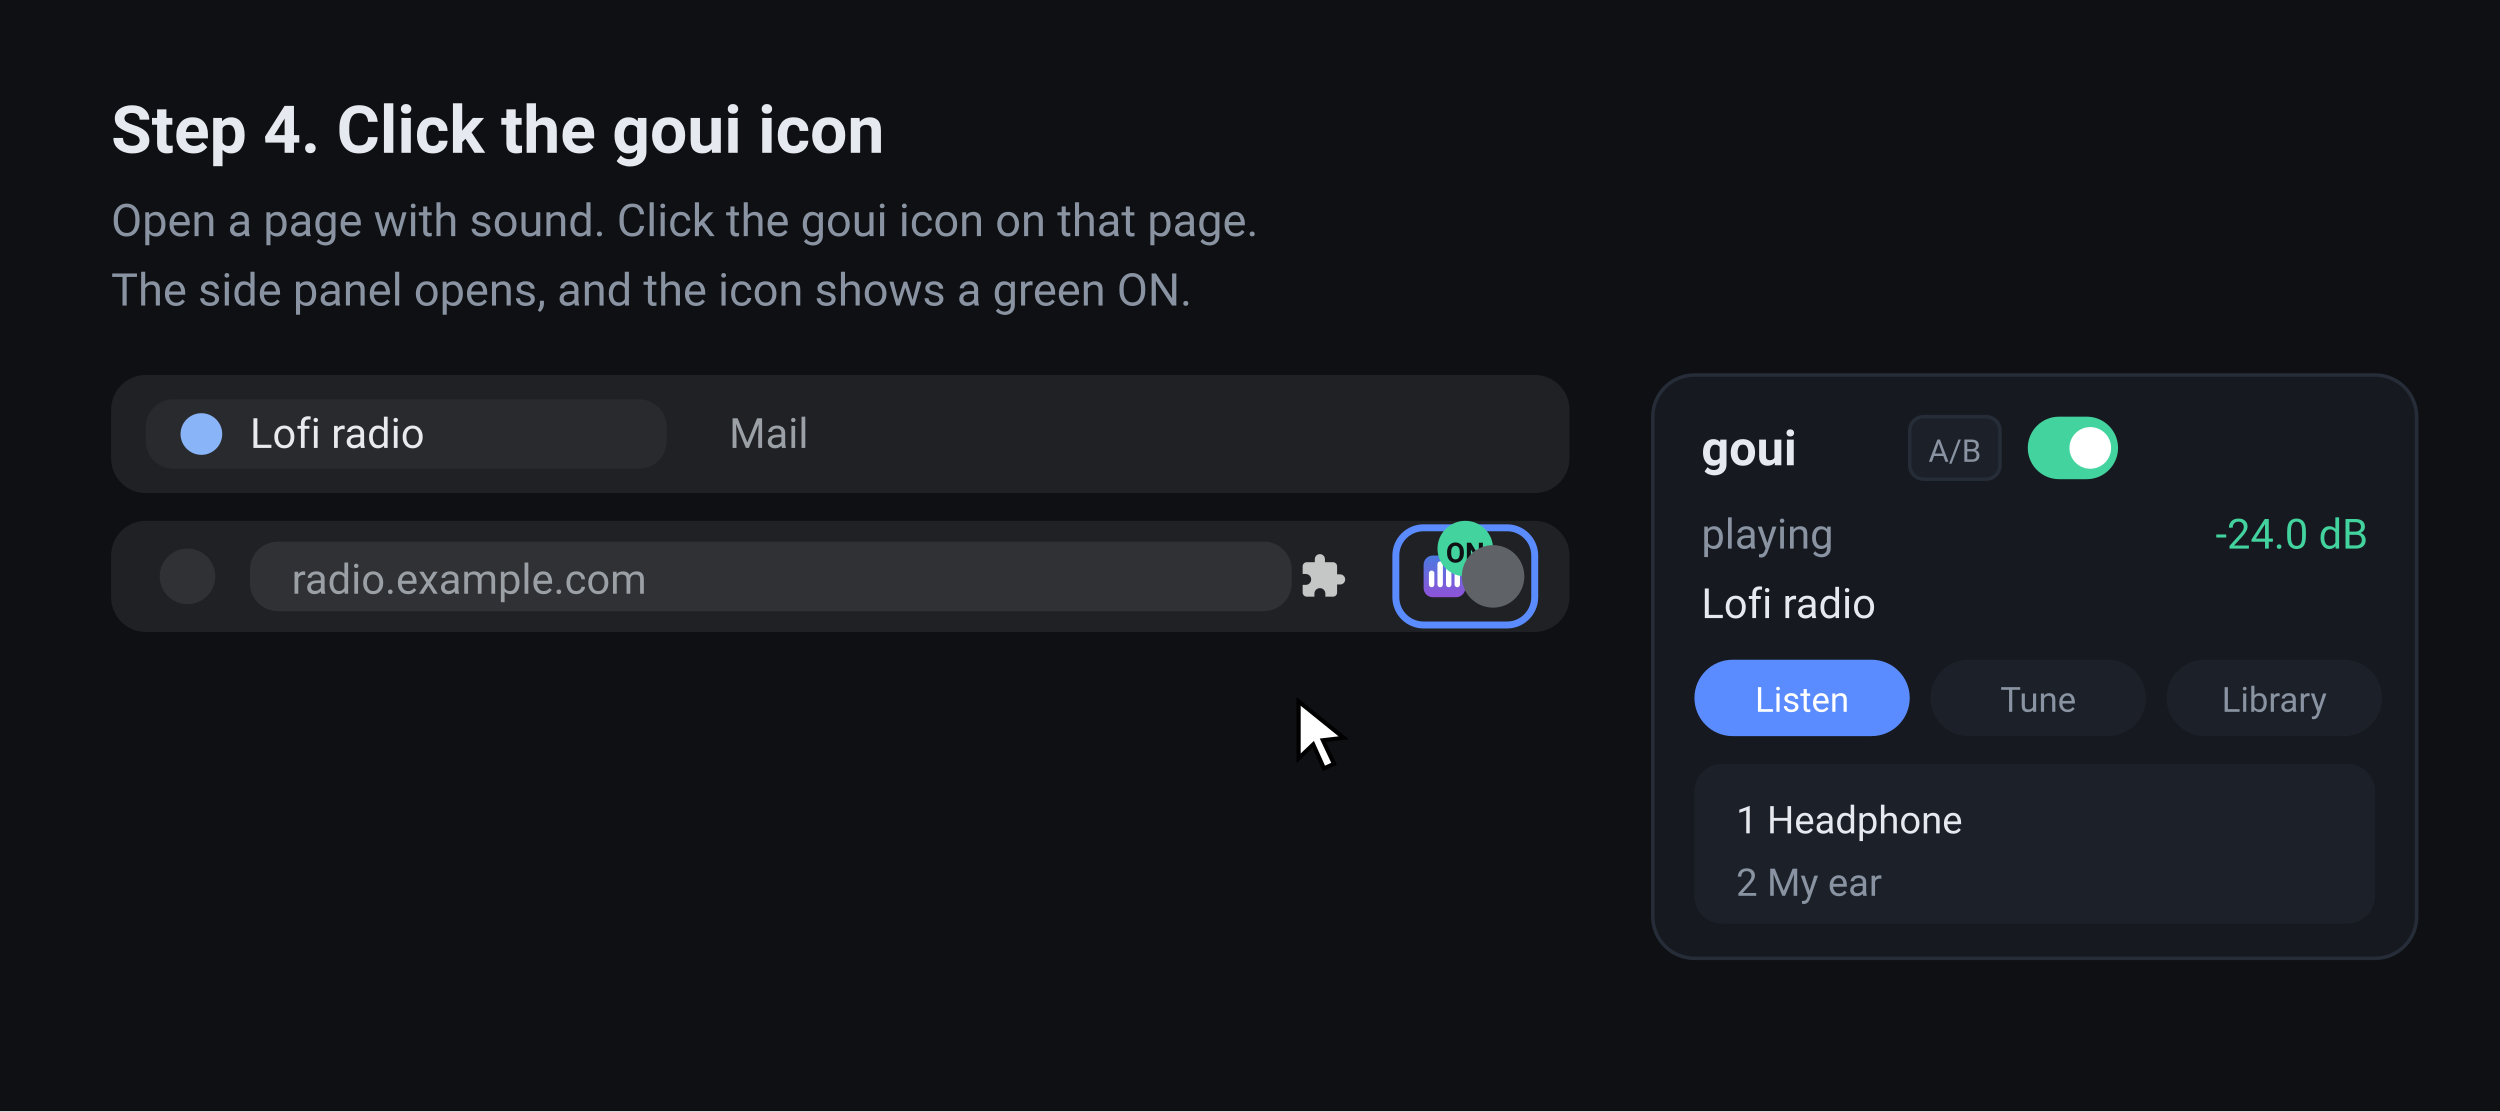
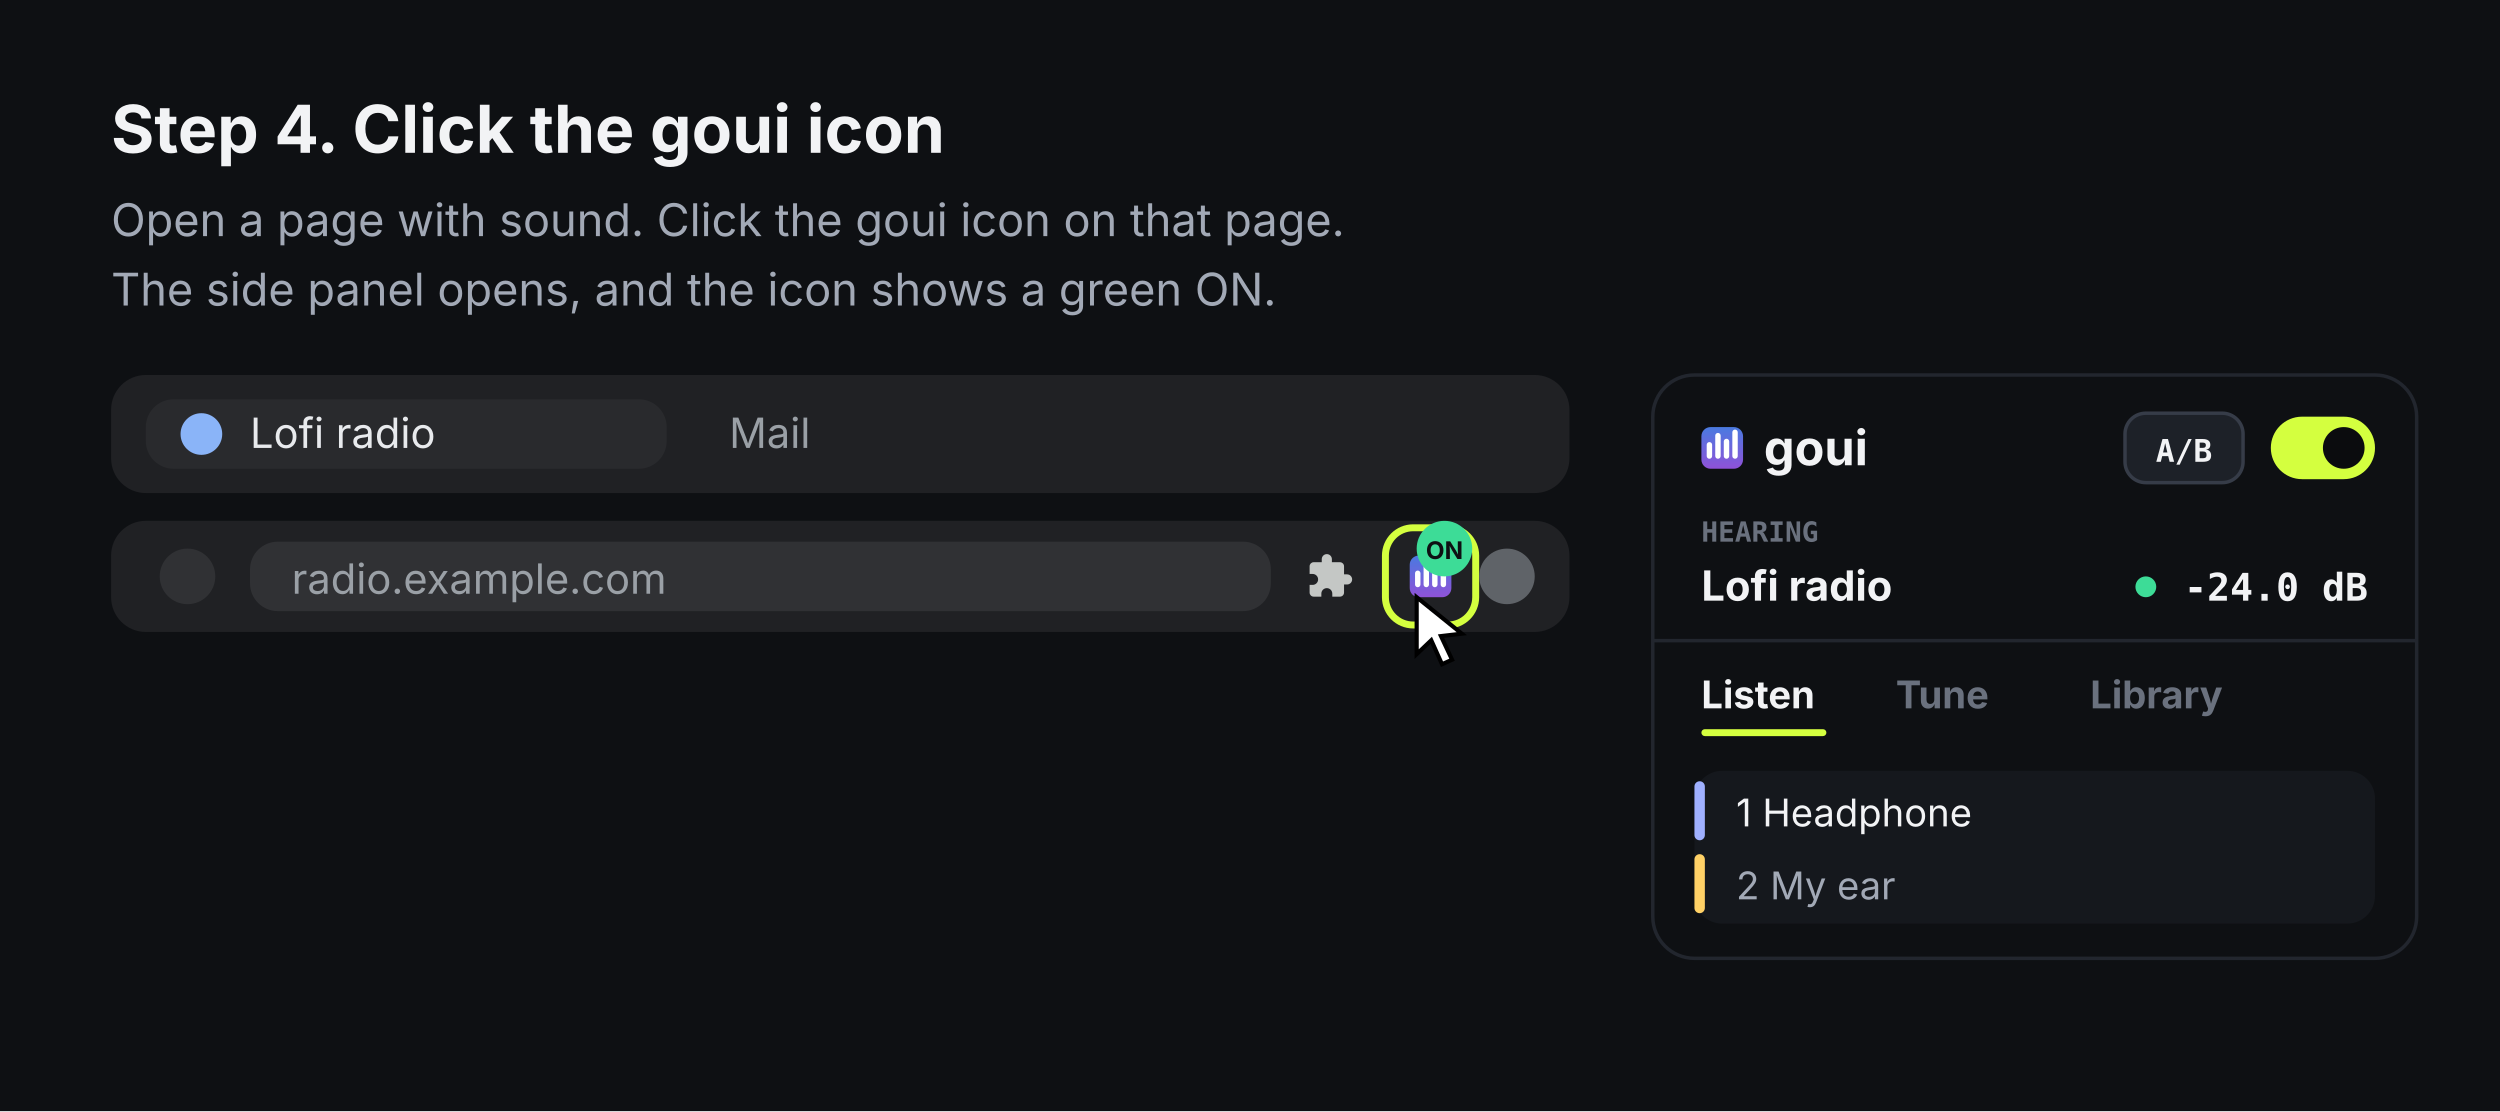
<svg xmlns="http://www.w3.org/2000/svg" width="720" height="320" viewBox="0 0 720 320" role="img">
  <defs>
    <linearGradient id="tile" x1="0" y1="0" x2="0" y2="1">
      <stop offset="0" stop-color="#4a7ae0" />
      <stop offset="1" stop-color="#8f52d8" />
    </linearGradient>
-     <clipPath id="boxClip">
-       <rect x="0" y="0" width="176" height="92" rx="12" />
-     </clipPath>
  </defs>
  <rect x="0" y="0" width="720" height="320" rx="0" fill="#0e1013" />
-   <text x="32" y="44" font-family="Roboto, -apple-system, BlinkMacSystemFont, 'Segoe UI', sans-serif" font-size="19" font-weight="700" fill="#e6e9ef" text-anchor="start">Step 4. Click the goui icon</text>
-   <text x="32" y="68" font-family="-apple-system, BlinkMacSystemFont, 'Segoe UI', Roboto, sans-serif" font-size="13" font-weight="400" fill="#8993a2" text-anchor="start">Open a page with sound. Click the goui icon on that page.</text>
-   <text x="32" y="88" font-family="-apple-system, BlinkMacSystemFont, 'Segoe UI', Roboto, sans-serif" font-size="13" font-weight="400" fill="#8993a2" text-anchor="start">The side panel opens, and the icon shows a green ON.</text>
+   <text x="32" y="44" font-family="-apple-system, BlinkMacSystemFont, 'Inter', 'Helvetica Neue', 'Segoe UI', Roboto, sans-serif" font-size="19" font-weight="700" fill="#f2f3f5" text-anchor="start">Step 4. Click the goui icon</text>
+   <text x="32" y="68" font-family="-apple-system, BlinkMacSystemFont, 'Inter', 'Helvetica Neue', 'Segoe UI', Roboto, sans-serif" font-size="13" font-weight="400" fill="#a2a9b6" text-anchor="start">Open a page with sound. Click the goui icon on that page.</text>
+   <text x="32" y="88" font-family="-apple-system, BlinkMacSystemFont, 'Inter', 'Helvetica Neue', 'Segoe UI', Roboto, sans-serif" font-size="13" font-weight="400" fill="#a2a9b6" text-anchor="start">The side panel opens, and the icon shows a green ON.</text>
  <rect x="32" y="108" width="420" height="34" rx="10" fill="#202124" />
  <rect x="42" y="115" width="150" height="20" rx="8" fill="#292a2d" />
  <circle cx="58" cy="125" r="6" fill="#8ab4f8" />
-   <text x="72" y="129" font-family="-apple-system, BlinkMacSystemFont, 'Segoe UI', Roboto, sans-serif" font-size="12" font-weight="400" fill="#e8eaed" text-anchor="start">Lofi radio</text>
-   <text x="210" y="129" font-family="-apple-system, BlinkMacSystemFont, 'Segoe UI', Roboto, sans-serif" font-size="12" font-weight="400" fill="#9aa0a6" text-anchor="start">Mail</text>
+   <text x="72" y="129" font-family="-apple-system, BlinkMacSystemFont, 'Inter', 'Helvetica Neue', 'Segoe UI', Roboto, sans-serif" font-size="12" font-weight="400" fill="#e8eaed" text-anchor="start">Lofi radio</text>
+   <text x="210" y="129" font-family="-apple-system, BlinkMacSystemFont, 'Inter', 'Helvetica Neue', 'Segoe UI', Roboto, sans-serif" font-size="12" font-weight="400" fill="#9aa0a6" text-anchor="start">Mail</text>
  <rect x="32" y="150" width="420" height="32" rx="10" fill="#202124" />
  <circle cx="54" cy="166" r="8" fill="#303134" />
-   <rect x="72" y="156" width="300" height="20" rx="8" fill="#303134" />
-   <text x="84" y="171" font-family="-apple-system, BlinkMacSystemFont, 'Segoe UI', Roboto, sans-serif" font-size="12" font-weight="400" fill="#9aa0a6" text-anchor="start">radio.example.com</text>
-   <rect x="402" y="152" width="40" height="28" rx="8" fill="none" stroke="#5b8cff" stroke-width="2" />
-   <rect x="410" y="160" width="12" height="12" rx="2.64" fill="url(#tile)" />
-   <rect x="411.53" y="164.32" width="1.56" height="4.8" rx="0.78" fill="#ffffff" />
-   <rect x="413.99" y="161.68" width="1.56" height="7.44" rx="0.78" fill="#ffffff" />
-   <rect x="416.45" y="163.36" width="1.56" height="5.76" rx="0.78" fill="#ffffff" />
-   <rect x="418.91" y="160.72" width="1.56" height="8.4" rx="0.78" fill="#ffffff" />
-   <circle cx="422" cy="158" r="8" fill="#43d39e" />
-   <text x="422" y="162" font-family="-apple-system, BlinkMacSystemFont, 'Segoe UI', Roboto, sans-serif" font-size="8" font-weight="700" fill="#0e1013" text-anchor="middle">ON</text>
-   <g transform="translate(374 159) scale(0.5833333)">
+   <rect x="72" y="156" width="294" height="20" rx="8" fill="#303134" />
+   <svg x="72" y="150" width="288" height="32">
+     <text x="12" y="21" font-family="-apple-system, BlinkMacSystemFont, 'Inter', 'Helvetica Neue', 'Segoe UI', Roboto, sans-serif" font-size="12" font-weight="400" fill="#9aa0a6" text-anchor="start">radio.example.com</text>
+   </svg>
+   <rect x="399" y="152" width="26" height="28" rx="8" fill="none" stroke="#d4ff3f" stroke-width="2" />
+   <rect x="406" y="160" width="12" height="12" rx="2.64" fill="url(#tile)" />
+   <rect x="407.53" y="164.32" width="1.56" height="4.8" rx="0.78" fill="#ffffff" />
+   <rect x="409.99" y="161.68" width="1.56" height="7.44" rx="0.78" fill="#ffffff" />
+   <rect x="412.45" y="163.36" width="1.56" height="5.76" rx="0.78" fill="#ffffff" />
+   <rect x="414.91" y="160.72" width="1.56" height="8.4" rx="0.78" fill="#ffffff" />
+   <circle cx="416" cy="158" r="8" fill="#3ddc97" />
+   <text x="416" y="161" font-family="-apple-system, BlinkMacSystemFont, 'Inter', 'Helvetica Neue', 'Segoe UI', Roboto, sans-serif" font-size="7" font-weight="700" fill="#0e1013" text-anchor="middle">ON</text>
+   <g transform="translate(376 159) scale(0.5833333)">
    <path fill="#c4c7c5" d="M20.5 11H19V7c0-1.1-.9-2-2-2h-4V3.5C13 2.12 11.88 1 10.5 1S8 2.12 8 3.5V5H4c-1.1 0-2 .9-2 2v3.8h1.5c1.49 0 2.7 1.21 2.7 2.7S4.99 16.2 3.5 16.2H2V20c0 1.1.9 2 2 2h3.8v-1.5c0-1.49 1.21-2.7 2.7-2.7s2.7 1.21 2.7 2.7V22H17c1.1 0 2-.9 2-2v-4h1.5c1.38 0 2.5-1.12 2.5-2.5S21.88 11 20.5 11z" />
  </g>
-   <circle cx="430" cy="166" r="9" fill="#5f6368" />
-   <g transform="translate(374 202)">
+   <circle cx="434" cy="166" r="8" fill="#5f6368" />
+   <g transform="translate(408 172)">
    <path d="M0 0 l13 10.5 -6 0.7 3.2 6.8 -2.9 1.3 -3.1-6.9 -4.2 4z" fill="#ffffff" stroke="#000000" stroke-width="1.2" />
  </g>
-   <rect x="476" y="108" width="220" height="168" rx="12" fill="#161a20" stroke="#262d38" stroke-width="1" />
-   <text x="490" y="134" font-family="-apple-system, BlinkMacSystemFont, 'Segoe UI', Roboto, sans-serif" font-size="14" font-weight="700" fill="#e6e9ef" text-anchor="start">goui</text>
-   <rect x="550" y="120" width="26" height="18" rx="4" fill="#1c2129" stroke="#262d38" stroke-width="1" />
-   <text x="563" y="133" font-family="-apple-system, BlinkMacSystemFont, 'Segoe UI', Roboto, sans-serif" font-size="9" font-weight="400" fill="#8993a2" text-anchor="middle">A/B</text>
-   <rect x="584" y="120" width="26" height="18" rx="9" fill="#43d39e" />
-   <circle cx="602" cy="129" r="6" fill="#ffffff" />
-   <text x="490" y="158" font-family="-apple-system, BlinkMacSystemFont, 'Segoe UI', Roboto, sans-serif" font-size="12" font-weight="400" fill="#8993a2" text-anchor="start">playing</text>
-   <text x="682" y="158" font-family="-apple-system, BlinkMacSystemFont, 'Segoe UI', Roboto, sans-serif" font-size="12" font-weight="400" fill="#43d39e" text-anchor="end">-24.0 dB</text>
-   <text x="490" y="178" font-family="-apple-system, BlinkMacSystemFont, 'Segoe UI', Roboto, sans-serif" font-size="12" font-weight="400" fill="#e6e9ef" text-anchor="start">Lofi radio</text>
-   <rect x="488" y="190" width="62" height="22" rx="11" fill="#5b8cff" />
-   <text x="519" y="205" font-family="-apple-system, BlinkMacSystemFont, 'Segoe UI', Roboto, sans-serif" font-size="10" font-weight="400" fill="#ffffff" text-anchor="middle">Listen</text>
-   <rect x="556" y="190" width="62" height="22" rx="11" fill="#1c2129" />
-   <text x="587" y="205" font-family="-apple-system, BlinkMacSystemFont, 'Segoe UI', Roboto, sans-serif" font-size="10" font-weight="400" fill="#8993a2" text-anchor="middle">Tune</text>
-   <rect x="624" y="190" width="62" height="22" rx="11" fill="#1c2129" />
-   <text x="655" y="205" font-family="-apple-system, BlinkMacSystemFont, 'Segoe UI', Roboto, sans-serif" font-size="10" font-weight="400" fill="#8993a2" text-anchor="middle">Library</text>
-   <rect x="488" y="220" width="196" height="46" rx="8" fill="#1c2129" />
-   <text x="500" y="240" font-family="-apple-system, BlinkMacSystemFont, 'Segoe UI', Roboto, sans-serif" font-size="11" font-weight="400" fill="#e6e9ef" text-anchor="start">1  Headphone</text>
-   <text x="500" y="258" font-family="-apple-system, BlinkMacSystemFont, 'Segoe UI', Roboto, sans-serif" font-size="11" font-weight="400" fill="#8993a2" text-anchor="start">2  My ear</text>
+   <rect x="476" y="108" width="220" height="168" rx="12" fill="#0e1013" stroke="#22262e" stroke-width="1" />
+   <rect x="490" y="123" width="12" height="12" rx="2.64" fill="url(#tile)" />
+   <rect x="491.53" y="127.32" width="1.56" height="4.8" rx="0.78" fill="#ffffff" />
+   <rect x="493.99" y="124.68" width="1.56" height="7.44" rx="0.78" fill="#ffffff" />
+   <rect x="496.45" y="126.36" width="1.56" height="5.76" rx="0.78" fill="#ffffff" />
+   <rect x="498.91" y="123.72" width="1.56" height="8.4" rx="0.78" fill="#ffffff" />
+   <text x="508" y="134" font-family="-apple-system, BlinkMacSystemFont, 'Inter', 'Helvetica Neue', 'Segoe UI', Roboto, sans-serif" font-size="14" font-weight="700" fill="#f2f3f5" text-anchor="start">goui</text>
+   <rect x="612" y="119" width="34" height="20" rx="6" fill="#1d2128" stroke="#363c48" stroke-width="1" />
+   <text x="629" y="133" font-family="'SF Mono', Menlo, Consolas, monospace" font-size="9" font-weight="700" fill="#f2f3f5" text-anchor="middle">A/B</text>
+   <rect x="654" y="120" width="30" height="18" rx="9" fill="#d4ff3f" />
+   <circle cx="675" cy="129" r="6" fill="#0b0c0e" />
+   <text x="490" y="156" font-family="'SF Mono', Menlo, Consolas, monospace" font-size="8" font-weight="600" fill="#6a717e" text-anchor="start">HEARING</text>
+   <circle cx="618" cy="169" r="3" fill="#3ddc97" />
+   <text x="682" y="173" font-family="'SF Mono', Menlo, Consolas, monospace" font-size="11" font-weight="700" fill="#f2f3f5" text-anchor="end">-24.0 dB</text>
+   <text x="490" y="173" font-family="-apple-system, BlinkMacSystemFont, 'Inter', 'Helvetica Neue', 'Segoe UI', Roboto, sans-serif" font-size="12" font-weight="700" fill="#f2f3f5" text-anchor="start">Lofi radio</text>
+   <rect x="476" y="184" width="220" height="1" rx="0" fill="#22262e" />
+   <text x="490" y="204" font-family="-apple-system, BlinkMacSystemFont, 'Inter', 'Helvetica Neue', 'Segoe UI', Roboto, sans-serif" font-size="11" font-weight="700" fill="#f2f3f5" text-anchor="start">Listen</text>
+   <text x="546" y="204" font-family="-apple-system, BlinkMacSystemFont, 'Inter', 'Helvetica Neue', 'Segoe UI', Roboto, sans-serif" font-size="11" font-weight="700" fill="#6a717e" text-anchor="start">Tune</text>
+   <text x="602" y="204" font-family="-apple-system, BlinkMacSystemFont, 'Inter', 'Helvetica Neue', 'Segoe UI', Roboto, sans-serif" font-size="11" font-weight="700" fill="#6a717e" text-anchor="start">Library</text>
+   <rect x="490" y="210" width="36" height="2" rx="1" fill="#d4ff3f" />
+   <rect x="488" y="222" width="196" height="44" rx="8" fill="#15181d" />
+   <rect x="488" y="225" width="3" height="17" rx="1.5" fill="#9fb0ff" />
+   <rect x="488" y="246" width="3" height="17" rx="1.5" fill="#ffd166" />
+   <text x="500" y="238" font-family="-apple-system, BlinkMacSystemFont, 'Inter', 'Helvetica Neue', 'Segoe UI', Roboto, sans-serif" font-size="11" font-weight="400" fill="#f2f3f5" text-anchor="start">1  Headphone</text>
+   <text x="500" y="259" font-family="-apple-system, BlinkMacSystemFont, 'Inter', 'Helvetica Neue', 'Segoe UI', Roboto, sans-serif" font-size="11" font-weight="400" fill="#a2a9b6" text-anchor="start">2  My ear</text>
</svg>
